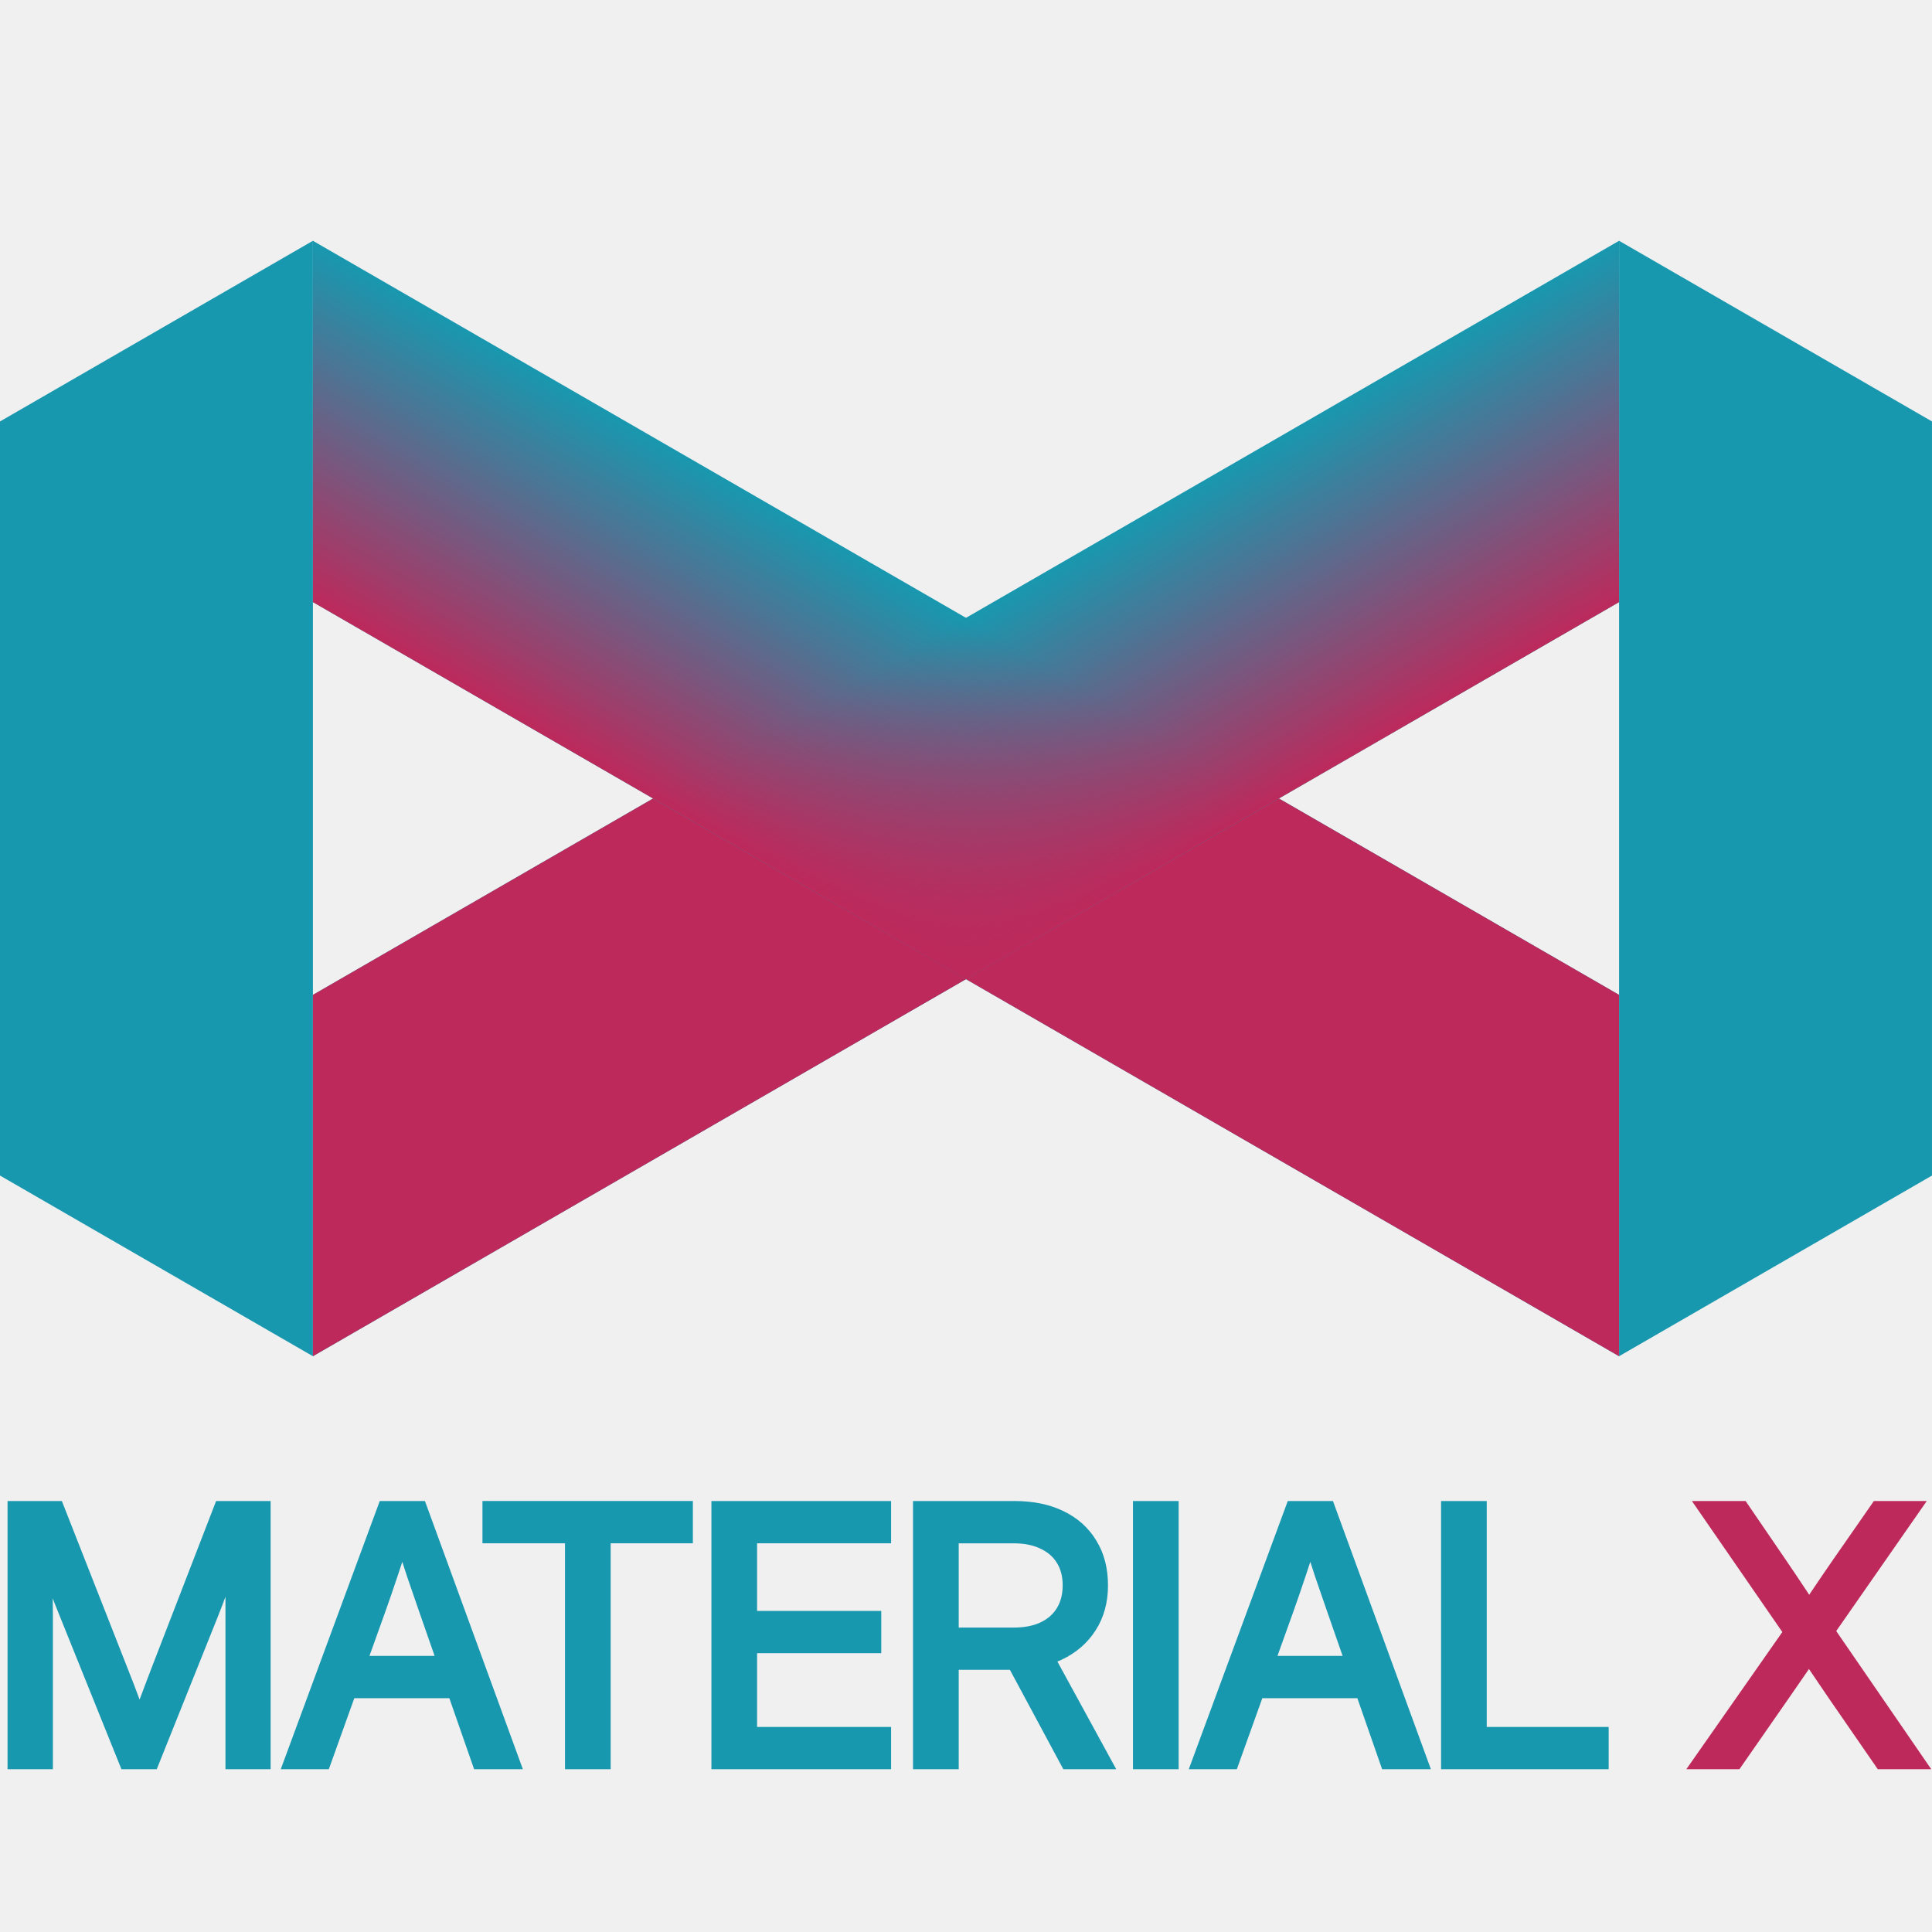
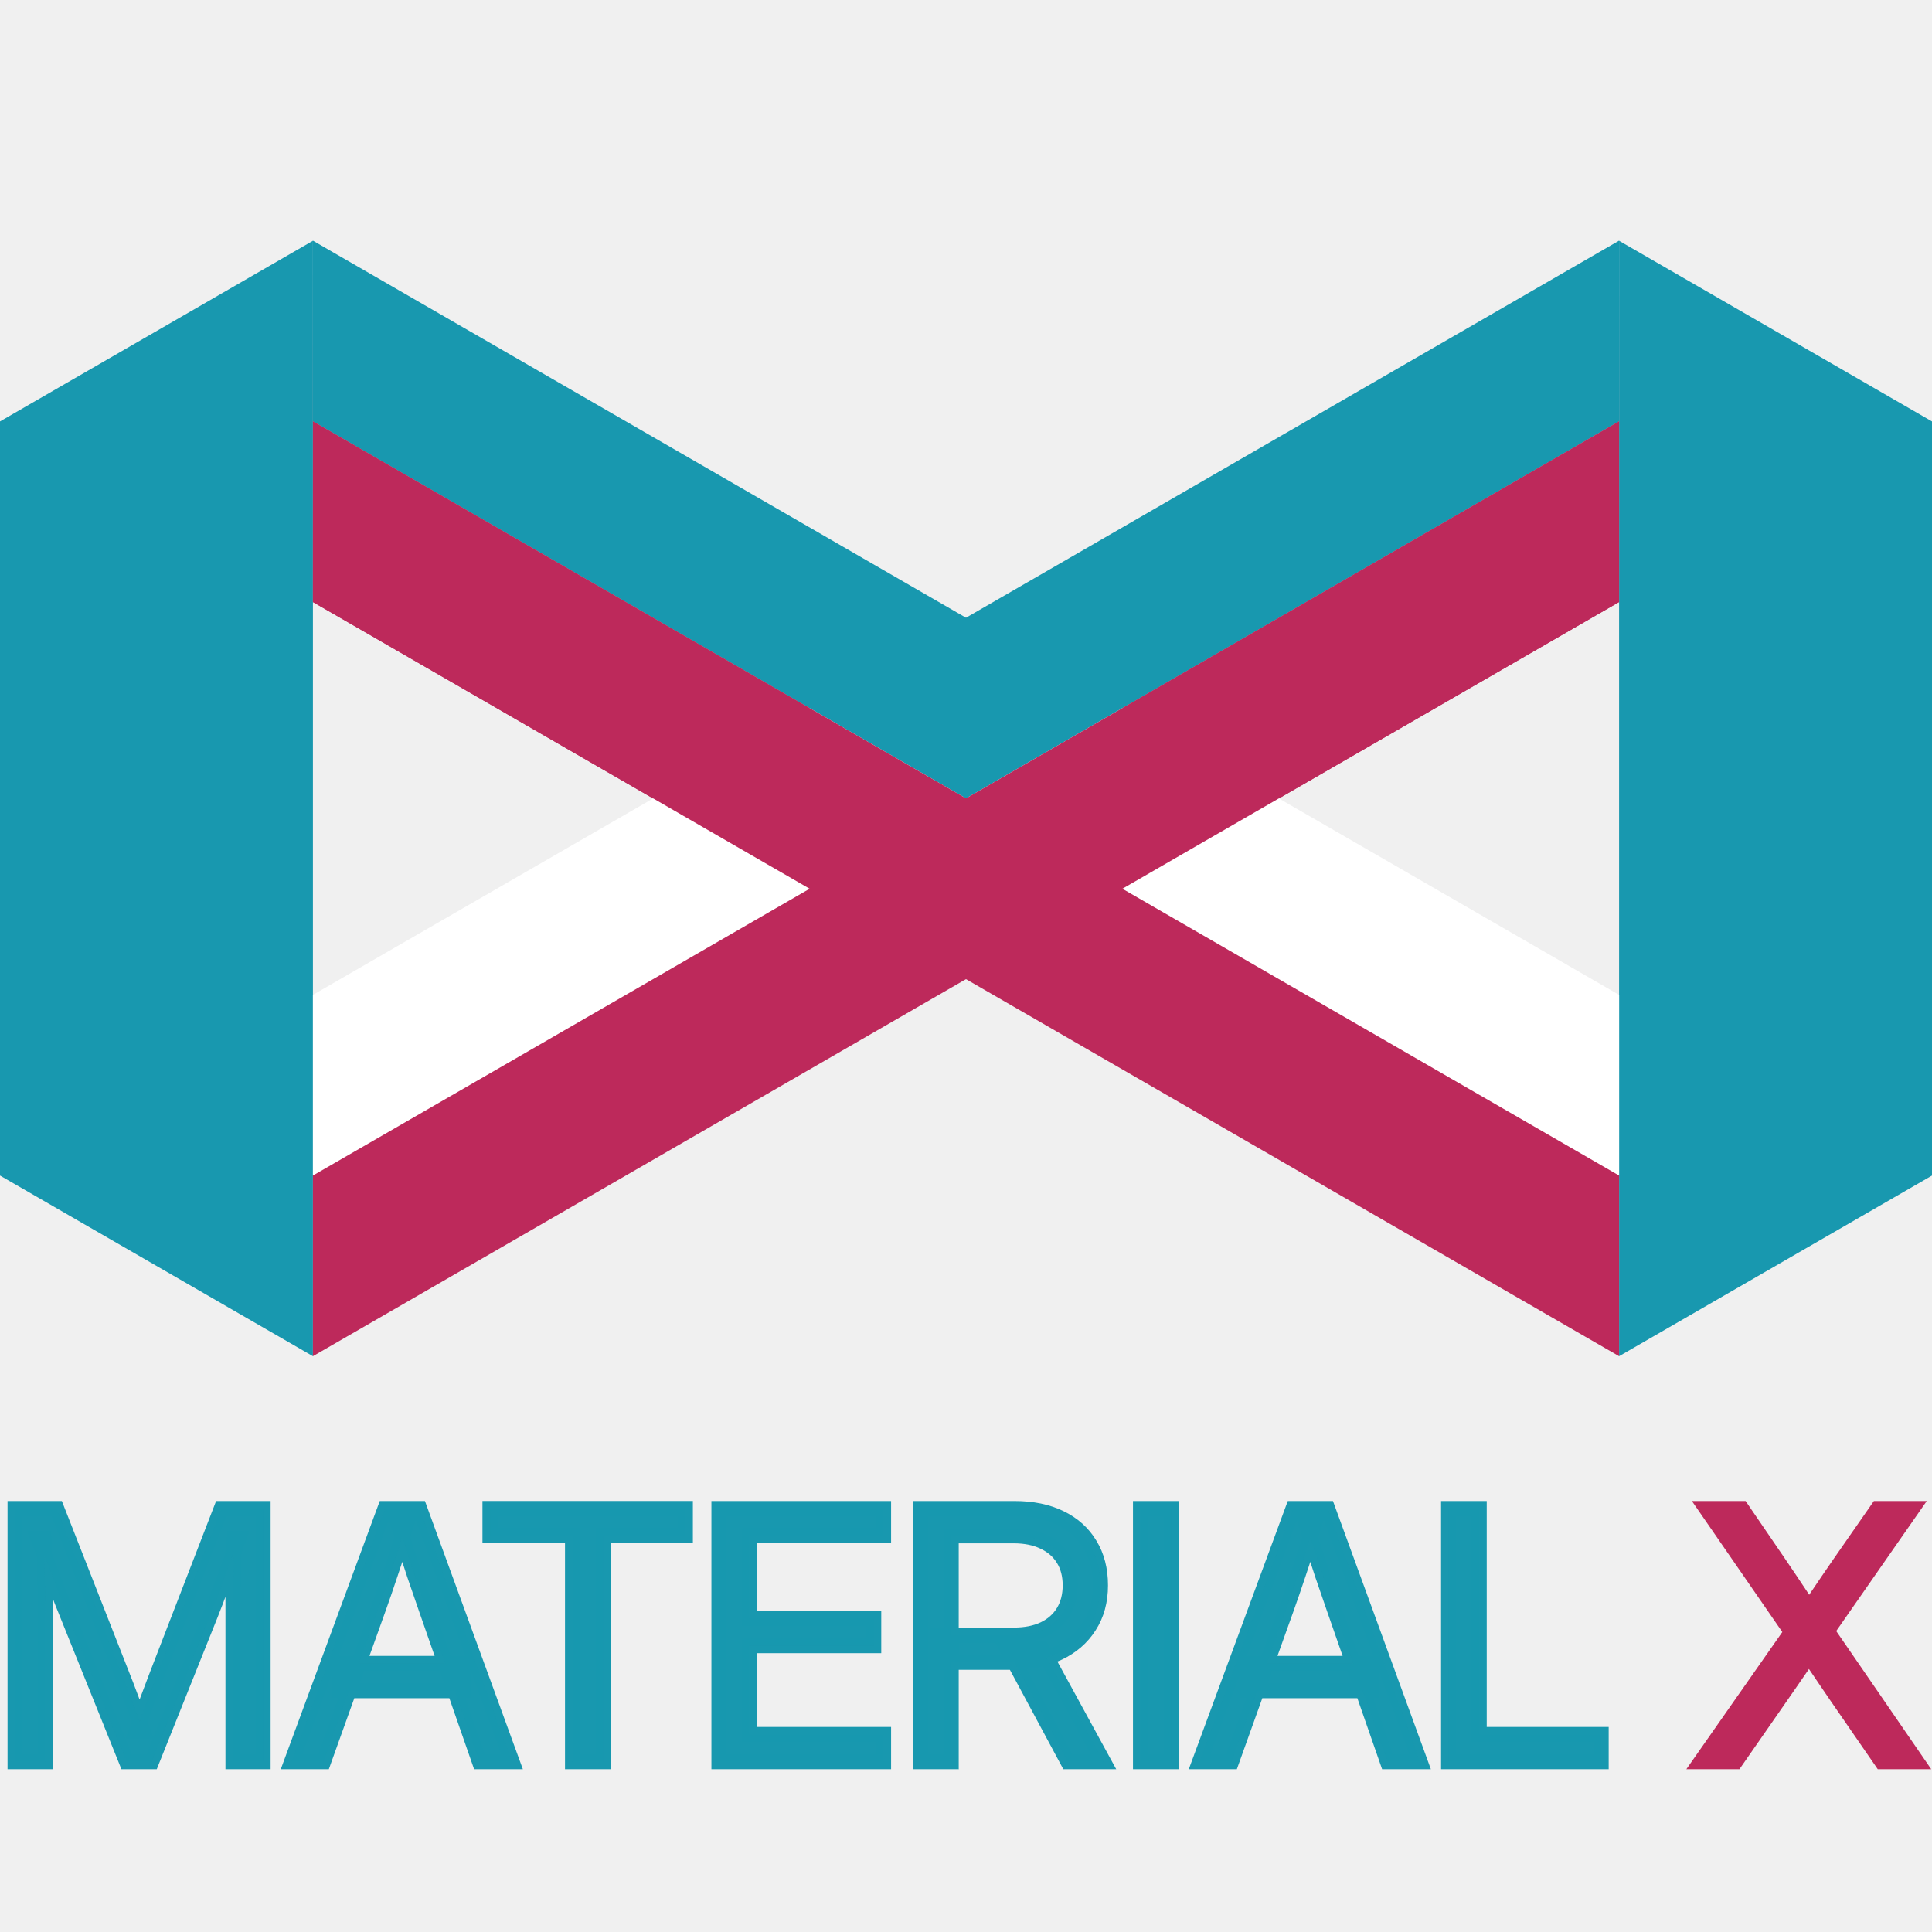
<svg xmlns="http://www.w3.org/2000/svg" xmlns:xlink="http://www.w3.org/1999/xlink" width="512" height="512" viewBox="0 0 135.467 135.467" version="1.1" id="svg5" xml:space="preserve">
  <defs id="defs2">
    <linearGradient id="linearGradient33">
      <stop style="stop-color:#bd295b;stop-opacity:1;" offset="0" id="stop32" />
      <stop style="stop-color:#bd295b;stop-opacity:0;" offset="1" id="stop33" />
    </linearGradient>
    <linearGradient id="linearGradient30">
      <stop style="stop-color:#bd295b;stop-opacity:1;" offset="0" id="stop30" />
      <stop style="stop-color:#bd295b;stop-opacity:0;" offset="1" id="stop31" />
    </linearGradient>
    <linearGradient xlink:href="#linearGradient30" id="linearGradient31" x1="260.896" y1="154.311" x2="270.969" y2="136.864" gradientUnits="userSpaceOnUse" />
    <linearGradient xlink:href="#linearGradient33" id="linearGradient32" gradientUnits="userSpaceOnUse" x1="260.843" y1="154.404" x2="270.994" y2="136.821" gradientTransform="matrix(-1,0,0,1,584.8661,0)" />
  </defs>
  <g id="layer1">
-     <g id="g34" transform="matrix(1.089022,0,0,1.089022,-5.967016,-6.971913)" style="stroke-width:0.918">
-       <path id="path3" style="opacity:1;fill:#1898af;fill-opacity:0.996;stroke-width:0.486;stroke-linecap:round;stroke-linejoin:round;stroke-miterlimit:1;paint-order:fill markers stroke" d="m 109.725,21.905 20.147,11.632 v 48.554 l -20.147,11.632 z" />
-       <path id="path16" style="opacity:1;fill:#1898af;fill-opacity:0.996;stroke-width:0.486;stroke-linecap:round;stroke-linejoin:round;stroke-miterlimit:1;paint-order:fill markers stroke" d="M 25.626,21.905 V 45.168 L 109.725,93.722 V 70.459 Z M 109.725,93.722 C 0,0 0,0 109.725,93.722 Z" />
-       <path id="path17" style="opacity:1;fill:#1898af;fill-opacity:0.996;stroke-width:0.486;stroke-linecap:round;stroke-linejoin:round;stroke-miterlimit:1;paint-order:fill markers stroke" d="m 25.626,21.905 -20.147,11.632 v 48.554 l 20.147,11.632 z" />
-       <path id="path18" style="opacity:1;fill:#1898af;fill-opacity:0.996;stroke-width:0.486;stroke-linecap:round;stroke-linejoin:round;stroke-miterlimit:1;paint-order:fill markers stroke" d="M 109.725,21.905 V 45.168 L 25.626,93.722 V 70.459 Z M 25.626,93.722 C 135.351,0 135.351,0 25.626,93.722 Z" />
-       <path style="opacity:1;fill:#bd295b;fill-opacity:1;stroke-width:0.486;stroke-linecap:round;stroke-linejoin:round;stroke-miterlimit:1;paint-order:fill markers stroke" d="M 67.675,69.446 47.529,57.814 25.626,70.459 v 23.263 z" id="path22" />
-       <path style="opacity:1;fill:#bd295b;fill-opacity:1;stroke-width:0.486;stroke-linecap:round;stroke-linejoin:round;stroke-miterlimit:1;paint-order:fill markers stroke" d="M 87.822,57.814 67.675,69.446 109.725,93.723 V 70.459 Z" id="path21" />
-       <g id="g33" transform="translate(-224.758,-103.0736)" style="display:inline;stroke-width:0.918">
-         <path id="path28" style="opacity:1;fill:url(#linearGradient31);fill-opacity:1;stroke-width:0.486;stroke-linecap:round;stroke-linejoin:round;stroke-miterlimit:1;paint-order:fill markers stroke" d="m 250.384,124.978 v 23.264 l 21.903,12.645 20.147,11.632 20.147,-11.632 21.903,-12.645 V 124.978 L 292.433,149.256 h -5.2e-4 z" />
-         <path id="path31" style="opacity:1;fill:url(#linearGradient32);fill-opacity:1;stroke-width:0.486;stroke-linecap:round;stroke-linejoin:round;stroke-miterlimit:1;paint-order:fill markers stroke" d="m 334.482,124.978 v 23.264 l -21.903,12.645 -20.147,11.632 -20.147,-11.632 -21.903,-12.645 v -23.264 l 42.049,24.278 h 5.2e-4 z" />
-       </g>
+     <path id="path3" style="fill:#1898af;fill-opacity:0.996;stroke-width:0.529;stroke-linecap:round;stroke-linejoin:round;stroke-miterlimit:1;paint-order:fill markers stroke" d="M 113.526,16.883 135.467,29.55 V 82.427 L 113.526,95.094 Z" />
+     <path id="path16" style="display:none;fill:#1898af;fill-opacity:0.996;stroke-width:0.529;stroke-linecap:round;stroke-linejoin:round;stroke-miterlimit:1;paint-order:fill markers stroke" d="M 21.941,16.883 V 42.217 l 91.585,52.877 v -25.334 z m 91.585,78.211 c -119.493,-102.066 -119.493,-102.066 0,0 z" />
+     <path id="path17" style="fill:#1898af;fill-opacity:0.996;stroke-width:0.529;stroke-linecap:round;stroke-linejoin:round;stroke-miterlimit:1;paint-order:fill markers stroke" d="M 21.941,16.883 7.7172403e-8,29.55 V 82.427 L 21.941,95.094 Z" />
+     <path id="path18" style="display:none;fill:#1898af;fill-opacity:0.996;stroke-width:0.529;stroke-linecap:round;stroke-linejoin:round;stroke-miterlimit:1;paint-order:fill markers stroke" d="M 113.526,16.883 V 42.217 L 21.941,95.094 v -25.334 z m -91.585,78.211 c 119.493,-102.066 119.493,-102.066 0,0 z" />
+     <path style="display:none;fill:#bd295b;fill-opacity:1;stroke-width:0.529;stroke-linecap:round;stroke-linejoin:round;stroke-miterlimit:1;paint-order:fill markers stroke" d="M 67.733,68.656 45.793,55.989 21.94,69.76 v 25.334 z" id="path22" />
+     <path style="display:none;fill:#bd295b;fill-opacity:1;stroke-width:0.529;stroke-linecap:round;stroke-linejoin:round;stroke-miterlimit:1;paint-order:fill markers stroke" d="M 89.673,55.989 67.733,68.656 113.526,95.094 V 69.76 Z" id="path21" />
+     <g id="g33" transform="matrix(1.089022,0,0,1.089022,-250.7335,-119.2214)" style="display:inline;stroke-width:0.918">
+       <path id="path28" style="opacity:1;fill:url(#linearGradient31);fill-opacity:1;stroke-width:0.486;stroke-linecap:round;stroke-linejoin:round;stroke-miterlimit:1;paint-order:fill markers stroke" d="m 250.384,124.978 v 23.264 l 21.903,12.645 20.147,11.632 20.147,-11.632 21.903,-12.645 V 124.978 L 292.433,149.256 h -5.2e-4 z" />
+       <path id="path31" style="opacity:1;fill:url(#linearGradient32);fill-opacity:1;stroke-width:0.486;stroke-linecap:round;stroke-linejoin:round;stroke-miterlimit:1;paint-order:fill markers stroke" d="m 334.482,124.978 v 23.264 l -21.903,12.645 -20.147,11.632 -20.147,-11.632 -21.903,-12.645 v -23.264 l 42.049,24.278 h 5.2e-4 z" />
    </g>
    <g id="g35" transform="matrix(1.010007,0,0,1.010007,0.594897,-1.058509)" style="stroke-width:0.99">
      <path d="M 0.459,123.346 V 105.777 H 3.348 l 4.457,11.343 c 0.102,0.252 0.224,0.562 0.366,0.932 0.141,0.369 0.287,0.755 0.436,1.156 0.149,0.401 0.291,0.782 0.424,1.144 0.134,0.354 0.24,0.645 0.318,0.873 H 8.866 c 0.079,-0.228 0.181,-0.519 0.307,-0.873 0.134,-0.362 0.275,-0.743 0.424,-1.144 0.149,-0.401 0.295,-0.786 0.436,-1.156 0.141,-0.369 0.259,-0.68 0.354,-0.932 l 4.386,-11.343 h 2.901 v 17.569 h -2.087 v -10.188 -1.215 c 0.008,-0.432 0.016,-0.876 0.024,-1.332 0.016,-0.456 0.028,-0.916 0.035,-1.38 0.016,-0.464 0.028,-0.916 0.035,-1.356 h 0.295 c -0.197,0.55 -0.389,1.085 -0.578,1.604 -0.189,0.519 -0.369,1.006 -0.542,1.462 -0.165,0.456 -0.318,0.873 -0.46,1.25 -0.141,0.369 -0.267,0.692 -0.377,0.967 L 9.939,123.346 H 8.194 L 4.091,113.159 c -0.11,-0.275 -0.24,-0.597 -0.389,-0.967 -0.141,-0.377 -0.299,-0.794 -0.472,-1.25 -0.173,-0.456 -0.358,-0.943 -0.554,-1.462 -0.197,-0.519 -0.401,-1.053 -0.613,-1.604 h 0.401 c 0.016,0.44 0.028,0.892 0.035,1.356 0.008,0.464 0.016,0.924 0.024,1.38 0.016,0.456 0.024,0.9 0.024,1.332 0.008,0.432 0.012,0.837 0.012,1.215 v 10.188 z m 19.196,0 6.485,-17.569 h 2.405 l 6.415,17.569 h -2.264 l -3.691,-10.589 c -0.244,-0.7 -0.519,-1.498 -0.825,-2.394 -0.299,-0.904 -0.68,-2.087 -1.144,-3.549 h 0.613 c -0.464,1.462 -0.849,2.645 -1.156,3.549 -0.299,0.896 -0.574,1.694 -0.825,2.394 l -3.797,10.589 z m 3.349,-4.929 v -1.887 h 8.608 v 1.887 z m 10.424,-10.754 v -1.887 H 46.988 v 1.887 h -5.707 v 15.683 h -2.122 v -15.683 z m 15.895,15.683 v -17.569 h 11.426 v 1.887 h -9.303 v 5.742 h 8.62 v 1.887 h -8.62 v 6.167 h 9.303 v 1.887 z m 13.996,0 v -17.569 h 6.521 c 1.226,0 2.284,0.216 3.172,0.649 0.896,0.432 1.584,1.049 2.064,1.851 0.487,0.794 0.731,1.737 0.731,2.83 0,1.093 -0.259,2.04 -0.778,2.842 -0.511,0.802 -1.226,1.419 -2.146,1.851 -0.92,0.432 -1.989,0.649 -3.207,0.649 h -5.176 v -1.887 h 5.294 c 0.81,0 1.505,-0.138 2.087,-0.413 0.59,-0.283 1.042,-0.684 1.356,-1.203 0.314,-0.519 0.472,-1.132 0.472,-1.839 0,-0.715 -0.161,-1.328 -0.483,-1.839 -0.314,-0.511 -0.766,-0.904 -1.356,-1.179 -0.582,-0.283 -1.281,-0.424 -2.099,-0.424 h -4.327 v 15.683 z m 10.223,0 -4.245,-7.9 h 2.405 l 4.316,7.9 z m 7.169,-17.569 v 17.569 h -2.122 v -17.569 z m 1.981,17.569 6.485,-17.569 h 2.405 l 6.415,17.569 h -2.264 l -3.691,-10.589 c -0.244,-0.7 -0.519,-1.498 -0.825,-2.394 -0.299,-0.904 -0.68,-2.087 -1.144,-3.549 h 0.613 c -0.464,1.462 -0.849,2.645 -1.156,3.549 -0.299,0.896 -0.574,1.694 -0.825,2.394 l -3.797,10.589 z m 3.349,-4.929 v -1.887 h 8.608 v 1.887 z m 13.937,4.929 v -17.569 h 2.122 v 15.683 h 8.466 v 1.887 z" id="text33" style="font-size:22.598px;line-height:1.25;font-family:'Adwaita Sans';-inkscape-font-specification:'Adwaita Sans, Normal';font-variant-ligatures:none;text-align:center;text-orientation:upright;text-anchor:middle;fill:#1898af;fill-opacity:0.996;stroke:#1898af;stroke-width:1.048;stroke-dasharray:none;stroke-opacity:0.996;paint-order:markers stroke fill" aria-label="MATERIAL X" />
      <path d="m 117.489,123.346 6.839,-9.775 v 1.568 l -6.462,-9.362 h 2.453 l 2.594,3.797 q 0.389,0.566 0.766,1.132 0.377,0.566 0.755,1.132 0.377,0.566 0.743,1.132 h -0.342 q 0.377,-0.566 0.755,-1.132 0.377,-0.566 0.766,-1.132 0.389,-0.566 0.778,-1.132 l 2.641,-3.797 h 2.394 l -6.462,9.28 v -1.568 l 6.78,9.858 h -2.441 l -3.125,-4.528 q -0.366,-0.542 -0.731,-1.073 -0.366,-0.531 -0.719,-1.061 -0.354,-0.542 -0.708,-1.073 h 0.472 q -0.354,0.531 -0.719,1.073 -0.366,0.531 -0.731,1.061 -0.366,0.531 -0.743,1.073 l -3.148,4.528 z" id="text34" style="font-size:22.598px;line-height:1.25;font-family:'Adwaita Sans';-inkscape-font-specification:'Adwaita Sans, Normal';font-variant-ligatures:none;text-align:center;text-orientation:upright;text-anchor:middle;fill:#bd295b;stroke:#bd295b;stroke-width:1.048;stroke-dasharray:none;stroke-opacity:1;paint-order:markers stroke fill" aria-label="X" />
    </g>
+     <path id="path42" style="fill:#ffffff;fill-opacity:1;stroke-width:0.529;stroke-linecap:round;stroke-linejoin:round;stroke-miterlimit:1;paint-order:fill markers stroke" d="M 21.941,82.427 V 69.759 l 45.793,-26.439 h 5.1e-4 L 113.527,69.759 V 82.427 L 67.734,55.987 h -5.1e-4 z" />
+     <g id="g38" style="display:inline;opacity:1">
+       <path id="path35" style="fill:#1898af;fill-opacity:0.996;stroke-width:0.529;stroke-linecap:round;stroke-linejoin:round;stroke-miterlimit:1;paint-order:fill markers stroke" d="m 21.94,16.874 v 12.667 l 45.793,26.439 h 5.1e-4 L 113.525,29.541 V 16.874 L 67.733,43.313 h -5.1e-4 z" />
+       <path id="path38" style="fill:#bd295b;fill-opacity:1;stroke-width:0.529;stroke-linecap:round;stroke-linejoin:round;stroke-miterlimit:1;paint-order:fill markers stroke" d="m 21.941,29.541 v 12.667 l 45.793,26.439 h 5.1e-4 L 113.526,42.208 V 29.541 L 67.734,55.98 h -5.1e-4 z" />
+     </g>
+     <path id="path41" style="fill:#bd295b;fill-opacity:1;stroke-width:0.529;stroke-linecap:round;stroke-linejoin:round;stroke-miterlimit:1;paint-order:fill markers stroke" d="M 21.94,95.094 V 82.427 l 45.793,-26.439 h 5.1e-4 L 113.526,82.427 V 95.094 L 67.733,68.655 h -5.1e-4 z" />
  </g>
</svg>
